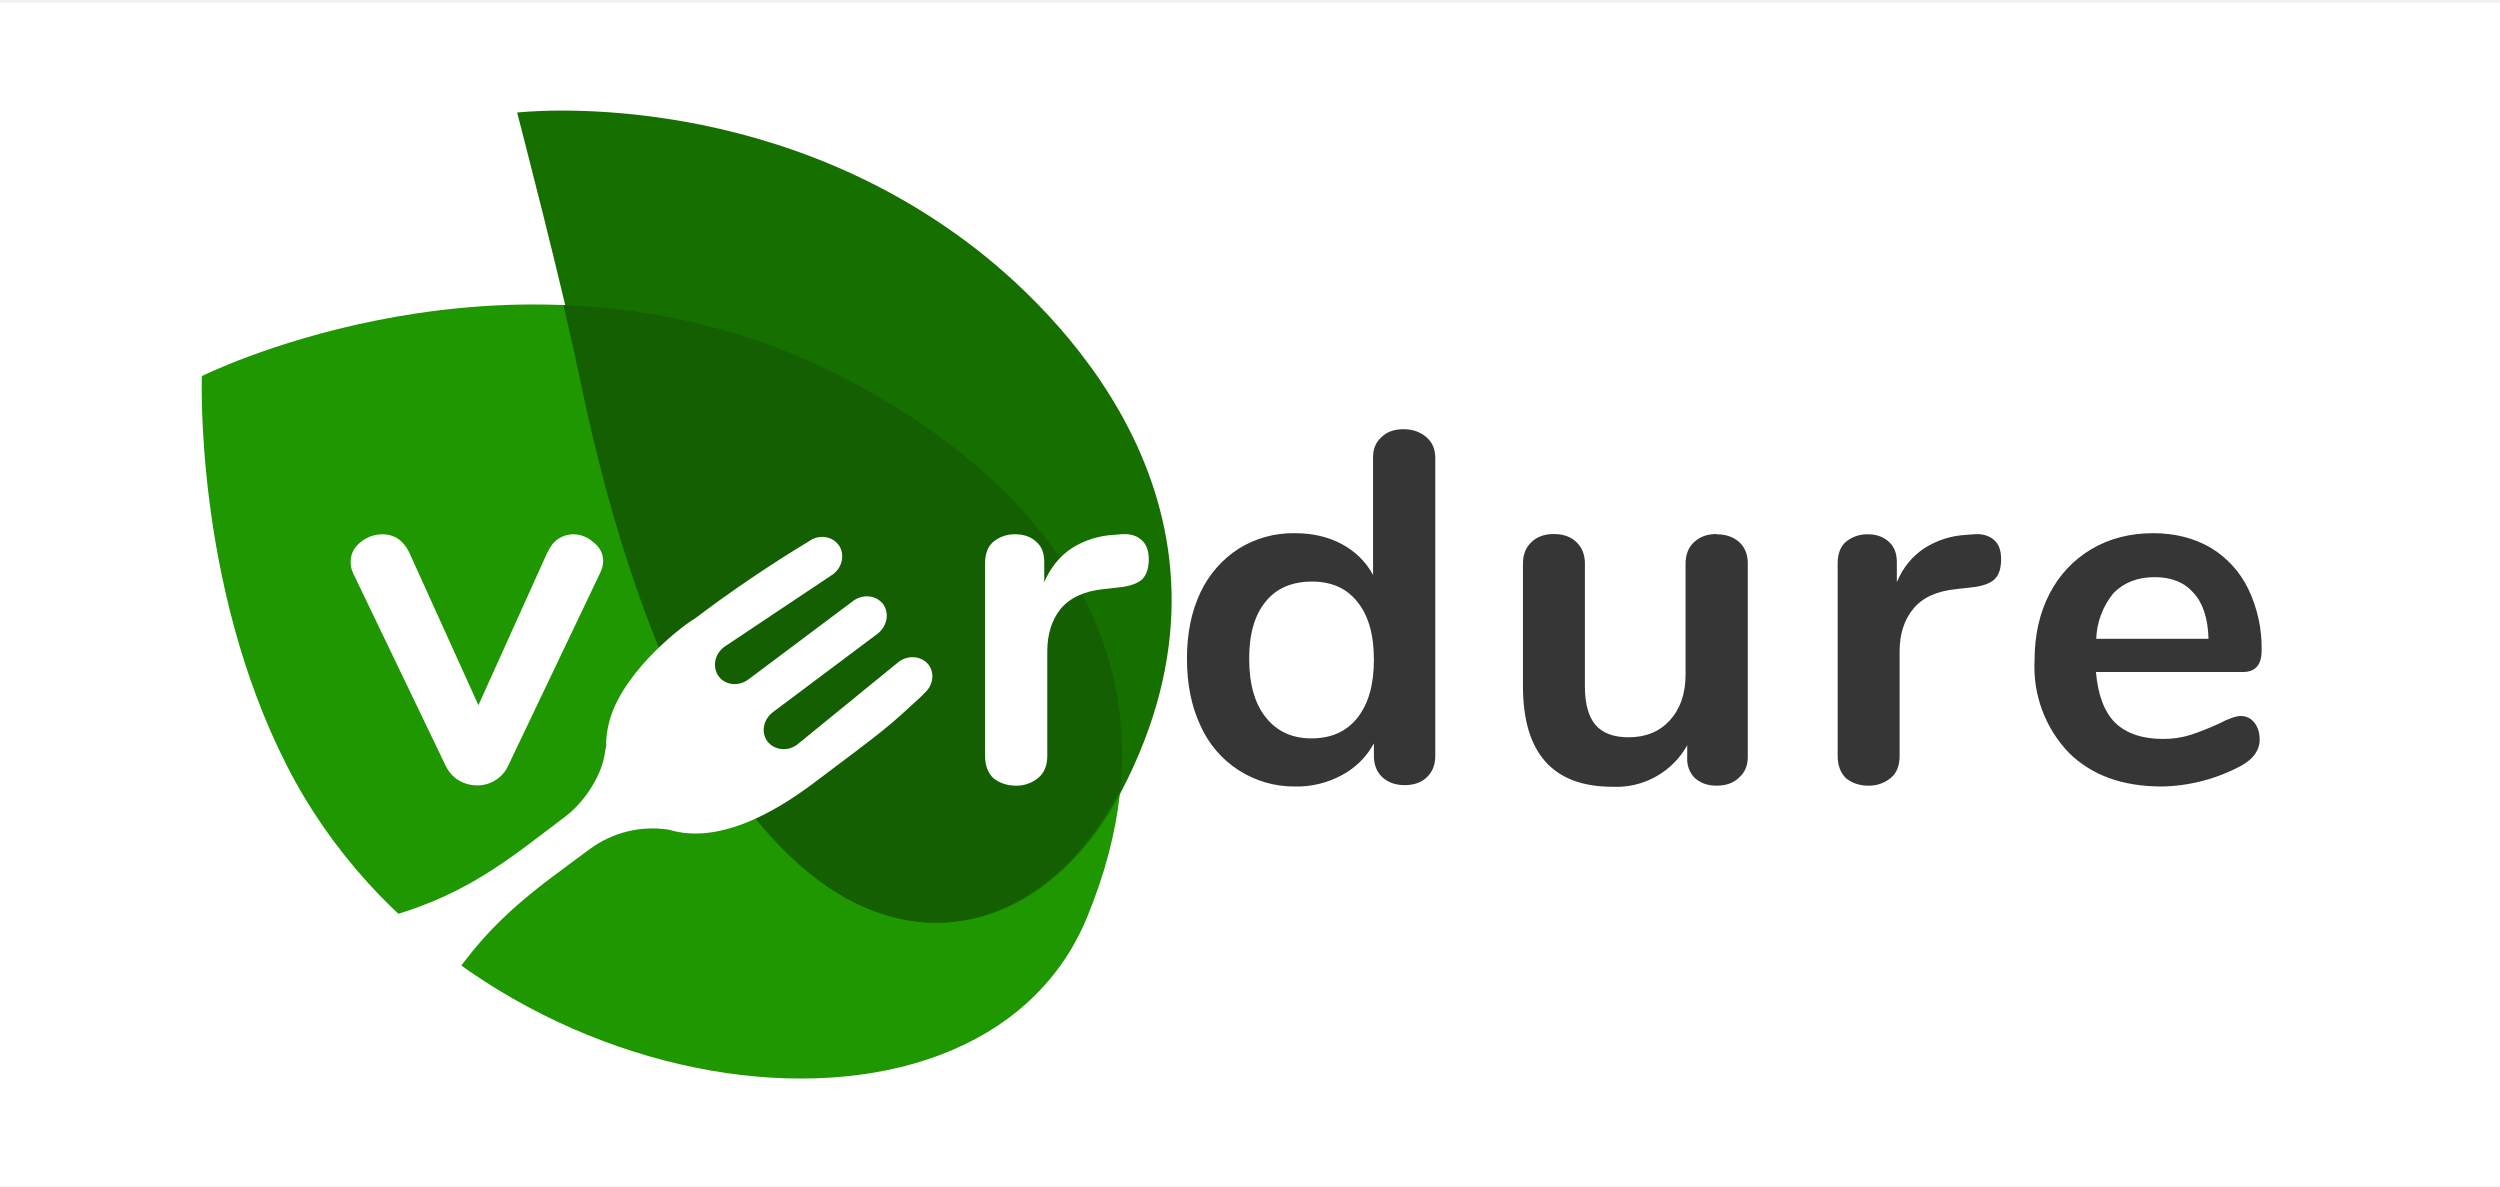
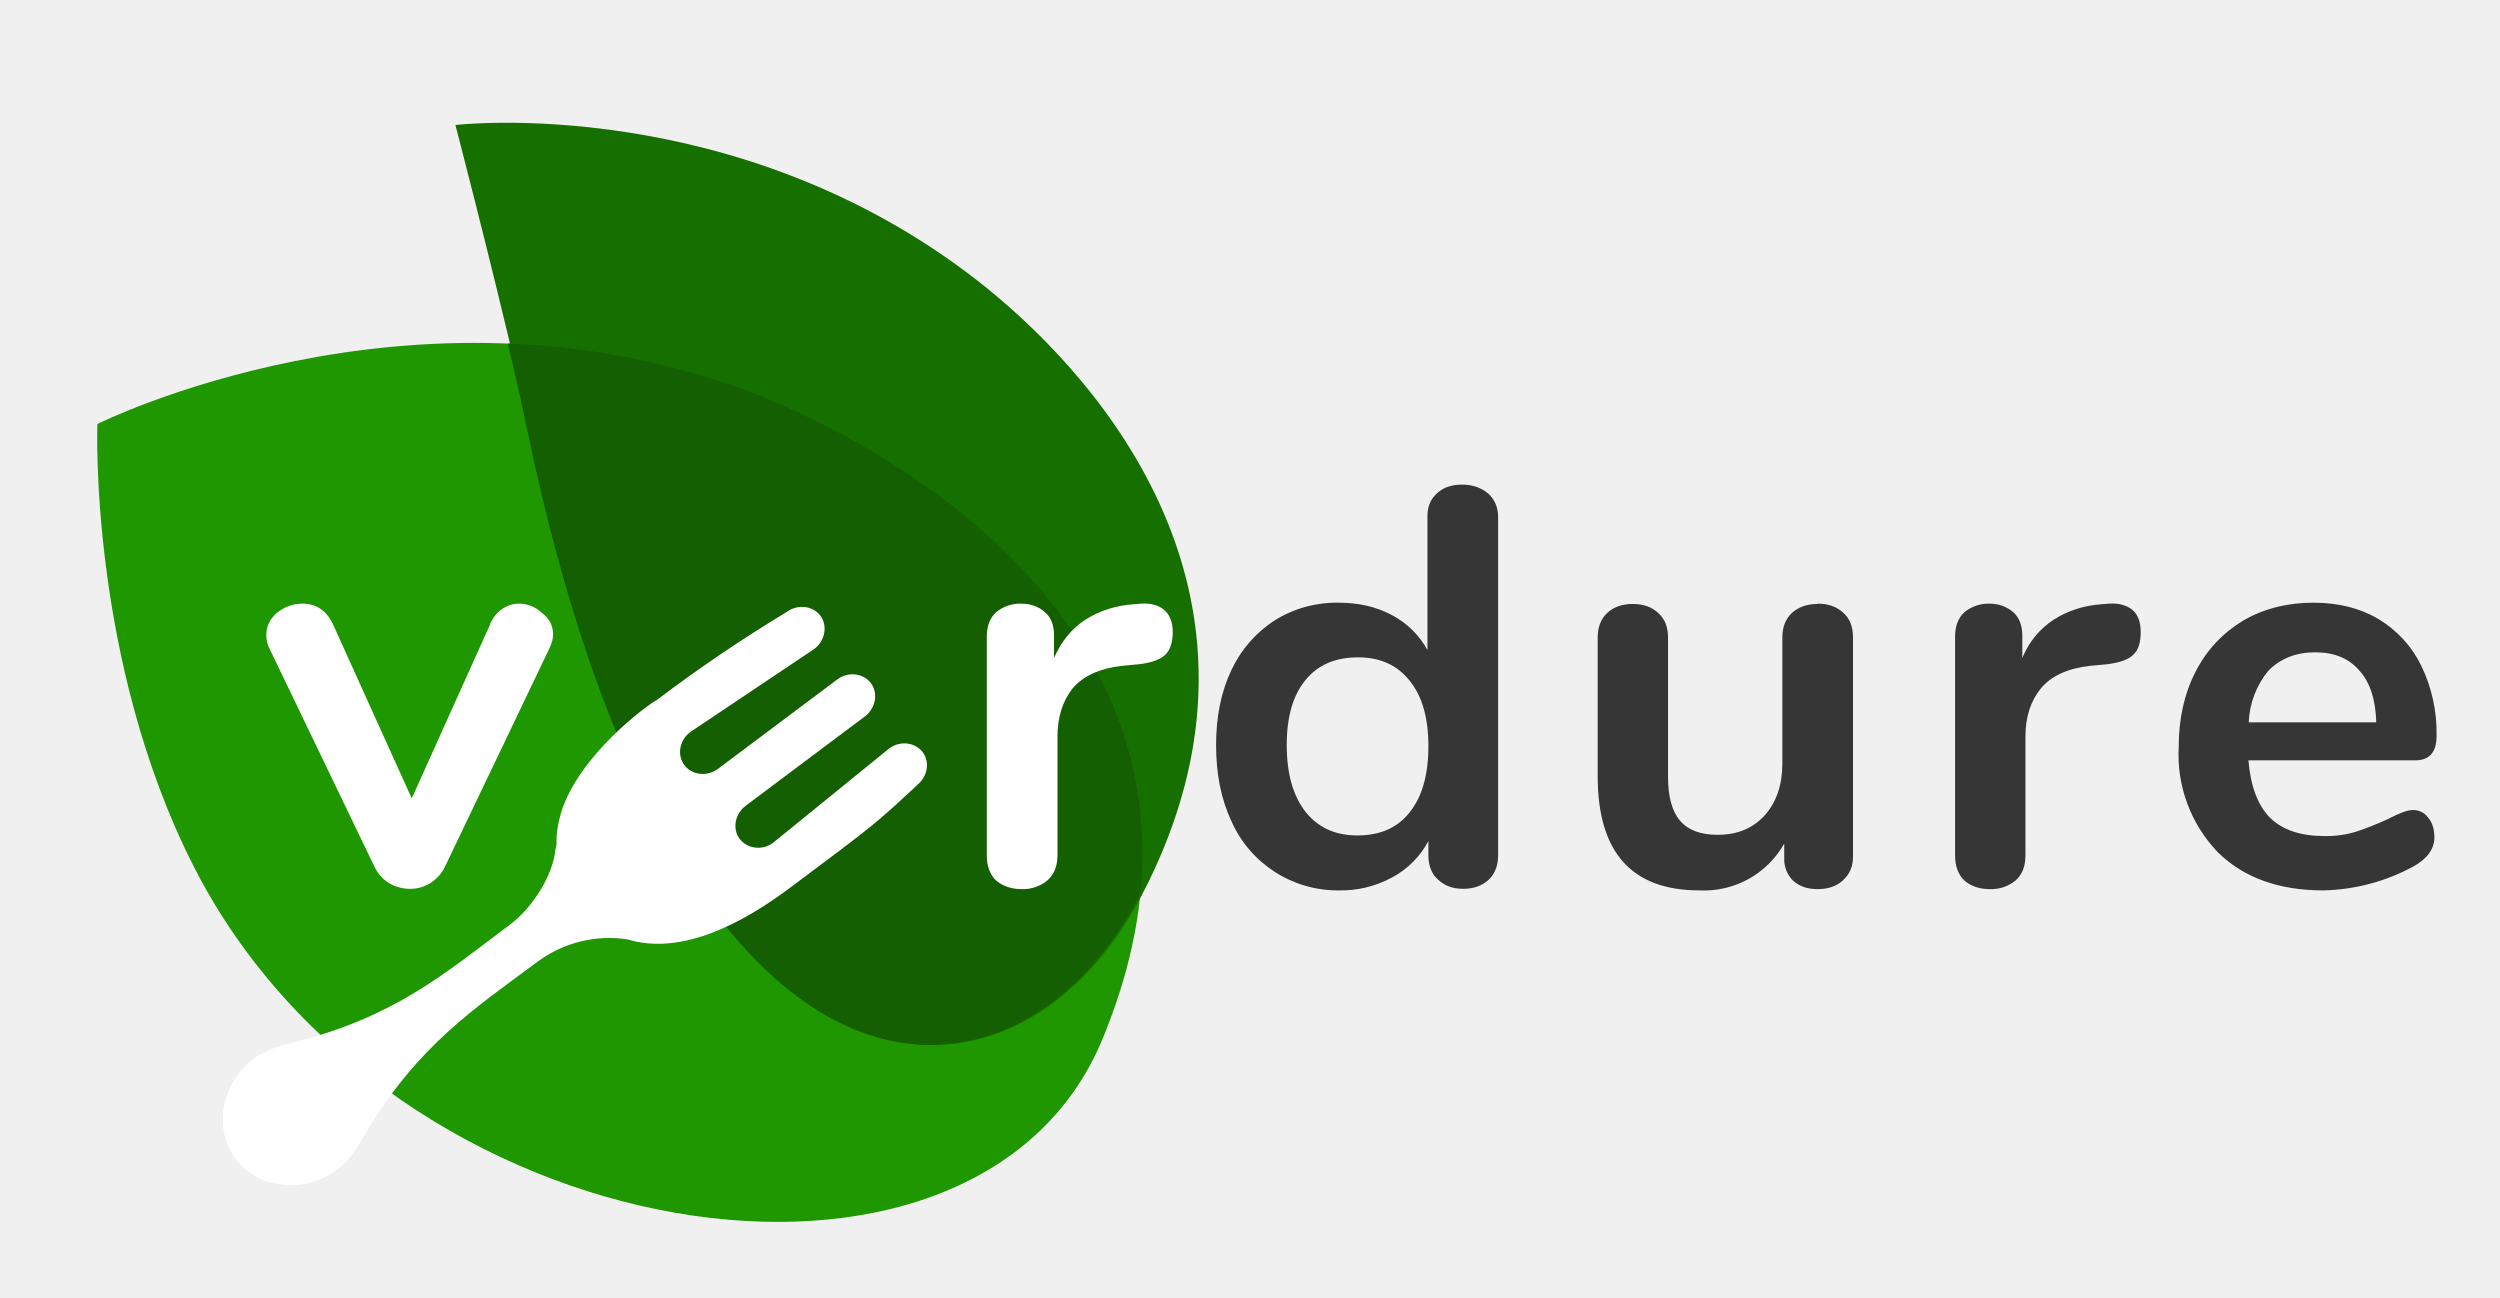
- <svg xmlns="http://www.w3.org/2000/svg" width="904" height="429" fill="none">
-   <path fill="#fff" d="M0 1h904v428H0z" />
-   <path d="M73 136s-2.8 75.3 30.8 141c63 123.6 249.1 151.7 289.2 54.9 52.3-126.4-70.2-190.9-115-207.2C172.4 86.2 73 136 73 136z" fill="#1E9700" />
-   <path d="M187 40.7s16.8 64.5 23.5 96.8c47.6 229 154.2 226.2 194.8 149 51.7-98.6-18.8-170.1-51.5-195.8-77.3-60.6-166.8-50-166.8-50z" fill="#167000" />
-   <path fill-rule="evenodd" clip-rule="evenodd" d="M405.1 285.5c9.5-96-88.1-146.6-127-160.8a245 245 0 00-74.4-14.4c2.4 10 4.5 19.5 6.1 27.2 47.6 229 154.2 226.2 194.8 149l.5-1z" fill="#145F01" />
-   <path d="M198 199.7c1-2.2 2.3-3.8 3.9-4.9 1.6-1 3.4-1.6 5.4-1.6 2.7 0 5.2 1 7.3 2.9 2.3 1.8 3.5 4 3.5 6.8 0 1.4-.4 2.9-1.1 4.3L183.7 277c-1.1 2.3-2.7 4-4.7 5.2a12 12 0 01-6.5 1.8c-2.3 0-4.5-.6-6.6-1.8-2-1.2-3.6-3-4.7-5.2l-33.5-69.7a9.1 9.1 0 01-.9-4.1c0-2.8 1.1-5.1 3.4-7 2.4-2 5.1-3 8.1-3 4.3 0 7.5 2.2 9.6 6.4L173 255l25-55.4zm207.3-6.5c3.1-.3 5.6.4 7.4 2 1.8 1.5 2.7 3.9 2.7 7 0 3.2-.8 5.6-2.3 7.2-1.6 1.5-4.4 2.6-8.5 3l-5.4.6c-7 .7-12.3 3.1-15.7 7.2-3.2 4-4.8 9.2-4.8 15.3v37.8c0 3.5-1.1 6.2-3.3 8a12.2 12.2 0 01-8 2.8c-3.3 0-6-1-8.2-2.7-2-2-3-4.6-3-8.1v-69.7c0-3.3 1-6 3-7.7a12 12 0 018-2.7c3 0 5.6.9 7.5 2.7 2 1.7 2.9 4.1 2.9 7.4v7.2c2.3-5.3 5.6-9.4 10-12.3 4.6-2.9 9.7-4.5 15.2-4.8l2.5-.2z" fill="#fff" />
-   <path d="M507.5 155.2c3.4 0 6.1 1 8.3 2.9 2.2 1.9 3.2 4.4 3.2 7.5v107.7c0 3.2-1 5.8-3 7.7-2 2-4.8 2.9-8.1 2.9-3.4 0-6-1-8.1-2.9-2-1.9-3-4.5-3-7.7v-4.5a28 28 0 01-11.6 11.5 34 34 0 01-17 4.1 37 37 0 01-34.1-22c-3.3-7-4.9-15.1-4.9-24.2s1.6-17.1 4.9-24a38 38 0 0113.8-15.8 37.2 37.2 0 0120.4-5.6c6.3 0 12 1.3 17 4 4.8 2.6 8.6 6.3 11.2 11.1v-42.6c0-3 1-5.4 3-7.2 2-2 4.7-2.9 8-2.9zM474.2 267c7.2 0 12.7-2.5 16.6-7.4 4-5 6-12 6-21 0-9.2-2-16.1-6-21-3.9-4.9-9.3-7.3-16.4-7.3-7.2 0-12.8 2.4-16.7 7.2-4 4.8-6 11.7-6 20.7 0 9.1 2 16.2 6 21.2s9.4 7.6 16.5 7.6zm146.5-73.8c3.5 0 6.2 1 8.3 2.9 2 1.9 3 4.5 3 7.7v69.8c0 3.2-1 5.7-3.2 7.6-2 2-4.8 2.9-8.1 2.9s-5.8-1-7.8-2.7a9.6 9.6 0 01-2.8-7.4v-4.5a29.3 29.3 0 01-27 15c-21.6 0-32.4-12.2-32.4-36.4v-44.3c0-3.2 1-5.8 3-7.7 2-2 4.8-3 8.1-3 3.5 0 6.3 1 8.3 3 2 1.9 3 4.5 3 7.7v44.5c0 6.2 1.3 10.8 3.8 13.8 2.6 3 6.5 4.5 12 4.5 6.2 0 11.1-2 14.9-6.1 3.8-4.2 5.7-9.7 5.7-16.6v-40.1c0-3.2 1-5.8 3-7.7 2.1-2 4.8-3 8.2-3zm92.9 0c3-.3 5.5.4 7.4 2 1.8 1.5 2.6 3.9 2.6 7 0 3.2-.7 5.6-2.3 7.2-1.5 1.5-4.4 2.6-8.4 3l-5.4.6c-7.1.7-12.4 3.1-15.7 7.2-3.3 4-4.9 9.2-4.9 15.3v37.8c0 3.5-1 6.2-3.2 8a12.2 12.2 0 01-8.1 2.8c-3.3 0-6-1-8.1-2.7-2-2-3-4.6-3-8.1v-69.7c0-3.3 1-6 3-7.7a12 12 0 018-2.7c3 0 5.5.9 7.5 2.7 1.9 1.7 2.9 4.1 2.9 7.4v7.2c2.2-5.3 5.6-9.4 10-12.3 4.6-2.9 9.6-4.5 15.1-4.8l2.6-.2zm96.6 65.7c2 0 3.7.8 4.9 2.3 1.3 1.6 2 3.7 2 6.3 0 3.7-2.2 6.9-6.7 9.4a63 63 0 01-28.6 7.5c-14.2 0-25.4-4-33.7-12.2a44.9 44.9 0 01-12.4-33.5c0-9 1.8-17 5.4-24 3.6-6.9 8.7-12.3 15.1-16.1 6.6-3.9 14-5.8 22.4-5.8 7.9 0 14.8 1.8 20.7 5.2a35.4 35.4 0 0113.6 14.8 49 49 0 014.9 22.5c0 5.2-2.3 7.7-6.8 7.7h-53.1c.7 8.3 3 14.4 7 18.4 4 3.8 9.7 5.8 17.3 5.8a32 32 0 0010-1.5c3-1 6.4-2.3 10.1-4 3.6-1.9 6.3-2.8 8-2.8zm-31.1-50.2c-6.1 0-11 1.9-14.8 5.7A27.5 27.5 0 00758 231h40.6c-.2-7.3-2-12.9-5.4-16.6-3.3-3.8-8-5.7-14-5.7z" fill="#363636" />
-   <path d="M333.8 251c3.5-2.6 4.4-7.3 2-10.6-2.5-3.2-7.3-3.7-10.8-1.1l-36.8 30c-3.4 2.5-8.2 2-10.7-1.2-2.4-3.3-1.5-8 2-10.6l37.9-28.4c3.4-2.7 4.3-7.4 1.9-10.7-2.5-3.2-7.3-3.7-10.8-1.1l-37.9 28.4c-3.5 2.6-8.3 2.1-10.7-1.1-2.4-3.3-1.6-8 2-10.7l39.4-26.3c3.4-2.6 4.3-7.4 1.9-10.6-2.5-3.3-7.3-3.8-10.8-1.2a474 474 0 00-41.3 28c-2.5 1.2-24.9 17.6-30.5 36.1-1 3.4-1.5 6.7-1.4 10l-.4 1.7c-.7 7.8-7 18.1-14.3 23.6-21.2 16-36.9 29.6-69 37.6-5.8 1.4-9.7 3-12.5 5.1-10.6 8-13.2 22.3-6 32 7.4 9.8 21.9 11.2 32.5 3.3 2.7-2 5.4-5.4 8.4-10.5 17-29 35.7-41 55.4-55.7a38.3 38.3 0 0128.5-7c17.3 5.3 37-5.3 52.1-16.6 27.3-20.5 26.7-20 40-32.3z" fill="#fff" />
+ <svg xmlns="http://www.w3.org/2000/svg" width="796" height="413" fill="none">
+   <path d="M31 135s-2.8 75.3 30.8 141.1c63 123.5 249.1 151.7 289.2 54.8 52.3-126.3-70.2-190.8-115-207.1C130.4 85.3 31 135 31 135z" fill="#1E9700" />
+   <path d="M145 39.8s16.8 64.5 23.5 96.8c47.6 229 154.2 226.1 194.8 148.9 51.7-98.5-18.8-170-51.5-195.7-77.3-60.6-166.8-50-166.8-50z" fill="#167000" />
+   <path fill-rule="evenodd" clip-rule="evenodd" d="M363.1 284.5c9.5-96-88.1-146.5-127-160.7a245 245 0 00-74.4-14.4c2.4 10 4.5 19.5 6.1 27.2 47.6 229 154.2 226.1 194.8 148.9l.5-1z" fill="#145F01" />
+   <path d="M156 198.7c1-2.1 2.3-3.8 3.9-4.8 1.6-1.1 3.4-1.7 5.4-1.7 2.7 0 5.2 1 7.3 3 2.3 1.7 3.5 4 3.5 6.8 0 1.4-.4 2.8-1.1 4.3l-33.3 69.6c-1.1 2.3-2.7 4-4.7 5.3a12 12 0 01-6.5 1.8c-2.3 0-4.5-.6-6.6-1.8-2-1.2-3.6-3-4.7-5.3l-33.5-69.6a9.1 9.1 0 01-.9-4.2c0-2.7 1.1-5 3.4-7 2.4-1.9 5.1-2.9 8.1-2.9 4.3 0 7.5 2.1 9.6 6.3l25.2 55.7 25-55.5zm207.3-6.5c3.1-.2 5.6.5 7.4 2 1.8 1.6 2.7 4 2.7 7 0 3.3-.8 5.7-2.3 7.2-1.6 1.6-4.4 2.6-8.5 3.1l-5.4.5c-7 .8-12.3 3.2-15.7 7.2-3.2 4.1-4.8 9.2-4.8 15.3v37.8c0 3.5-1.1 6.2-3.3 8.1a12.2 12.2 0 01-8 2.7c-3.3 0-6-.9-8.2-2.7-2-1.9-3-4.6-3-8v-69.7c0-3.4 1-6 3-7.8a12 12 0 018-2.7c3 0 5.6 1 7.5 2.7 2 1.7 2.9 4.2 2.9 7.4v7.2c2.3-5.3 5.6-9.3 10-12.2 4.6-2.9 9.7-4.5 15.2-4.9l2.5-.2z" fill="#fff" />
+   <path d="M465.5 154.3c3.4 0 6.1 1 8.3 2.8 2.2 2 3.2 4.5 3.2 7.6v107.6c0 3.3-1 5.9-3 7.8-2 1.9-4.8 2.9-8.1 2.9-3.4 0-6-1-8.1-3-2-1.8-3-4.4-3-7.7v-4.5a28 28 0 01-11.6 11.6 34 34 0 01-17 4.1 37 37 0 01-34.1-22c-3.3-7-4.9-15.1-4.9-24.3 0-9 1.6-17 4.9-23.9a38 38 0 0113.8-15.8 37.2 37.2 0 0120.4-5.6c6.3 0 12 1.3 17 4 4.8 2.6 8.6 6.3 11.2 11.1v-42.7c0-3 1-5.4 3-7.2 2-1.9 4.7-2.8 8-2.8zM432.2 266c7.2 0 12.7-2.4 16.6-7.3 4-5 6-12 6-21.1 0-9.1-2-16-6-20.9-3.9-4.9-9.3-7.4-16.4-7.4-7.2 0-12.8 2.4-16.7 7.2-4 4.8-6 11.7-6 20.7 0 9.2 2 16.2 6 21.3 4 5 9.4 7.5 16.5 7.5zm146.5-73.8c3.5 0 6.2 1 8.3 3 2 1.8 3 4.4 3 7.7v69.8c0 3.1-1 5.6-3.2 7.6-2 1.9-4.8 2.8-8.1 2.8s-5.8-.9-7.8-2.7a9.6 9.6 0 01-2.8-7.3v-4.5a29.3 29.3 0 01-27 14.9c-21.6 0-32.4-12.1-32.4-36.4V203c0-3.3 1-5.9 3-7.8 2-1.9 4.8-2.9 8.1-2.9 3.5 0 6.3 1 8.3 3 2 1.8 3 4.4 3 7.7v44.4c0 6.3 1.3 10.9 3.8 13.9 2.6 3 6.5 4.5 12 4.5 6.2 0 11.1-2 14.9-6.1 3.8-4.2 5.7-9.8 5.7-16.6v-40.1c0-3.3 1-5.9 3-7.8 2.1-1.9 4.8-2.9 8.2-2.9zm92.9 0c3-.2 5.5.5 7.4 2 1.8 1.6 2.6 4 2.6 7 0 3.3-.7 5.7-2.3 7.2-1.5 1.6-4.4 2.6-8.4 3.1l-5.4.5c-7.1.8-12.4 3.2-15.7 7.2-3.3 4.1-4.9 9.2-4.9 15.3v37.8c0 3.5-1 6.2-3.2 8.1a12.2 12.2 0 01-8.1 2.7c-3.3 0-6-.9-8.1-2.7-2-1.9-3-4.6-3-8v-69.7c0-3.4 1-6 3-7.8a12 12 0 018-2.7c3 0 5.5 1 7.5 2.7 1.9 1.7 2.9 4.2 2.9 7.4v7.2c2.2-5.3 5.6-9.3 10-12.2 4.6-2.9 9.6-4.5 15.1-4.9l2.6-.2zm96.6 65.7c2 0 3.7.8 4.9 2.4 1.3 1.5 2 3.6 2 6.3 0 3.7-2.2 6.8-6.7 9.3a63 63 0 01-28.6 7.6c-14.2 0-25.4-4-33.7-12.2a44.9 44.9 0 01-12.4-33.5c0-9 1.8-17 5.4-24 3.6-7 8.7-12.3 15.1-16.2 6.6-3.8 14-5.7 22.4-5.7 7.9 0 14.8 1.7 20.7 5.2a35.4 35.4 0 0113.6 14.8 49 49 0 014.9 22.5c0 5.1-2.3 7.7-6.8 7.7h-53.1c.7 8.3 3 14.4 7 18.4 4 3.8 9.7 5.7 17.3 5.7a32 32 0 0010-1.4c3-1 6.4-2.3 10.1-4 3.6-1.9 6.3-2.9 8-2.9zm-31.1-50.2c-6.1 0-11 2-14.8 5.8A27.5 27.5 0 00716 230h40.6c-.2-7.3-2-12.8-5.4-16.5-3.3-3.9-8-5.8-14-5.8z" fill="#363636" />
+   <path d="M291.8 250.1c3.5-2.6 4.4-7.3 2-10.6-2.5-3.2-7.3-3.8-10.8-1.1l-36.8 29.9c-3.4 2.6-8.2 2-10.7-1.2-2.4-3.2-1.5-8 2-10.6l37.9-28.4c3.4-2.6 4.3-7.3 1.9-10.6-2.5-3.2-7.3-3.8-10.8-1.1l-37.9 28.4c-3.5 2.6-8.3 2-10.7-1.2-2.4-3.2-1.6-8 2-10.6l39.4-26.4c3.4-2.6 4.3-7.3 1.9-10.6-2.5-3.2-7.3-3.7-10.8-1.1a474 474 0 00-41.3 28c-2.5 1.2-24.9 17.5-30.5 36-1 3.5-1.5 6.8-1.4 10l-.4 1.8c-.7 7.7-7 18.1-14.3 23.6-21.2 15.9-36.9 29.5-69 37.6-5.8 1.4-9.7 3-12.5 5-10.6 8-13.2 22.4-6 32.1 7.4 9.7 21.9 11.2 32.5 3.3 2.7-2 5.4-5.4 8.4-10.6 17-29 35.7-40.9 55.4-55.6a38.3 38.3 0 0128.5-7c17.3 5.3 37-5.3 52.1-16.7 27.3-20.4 26.7-20 40-32.3z" fill="#fff" />
</svg>
